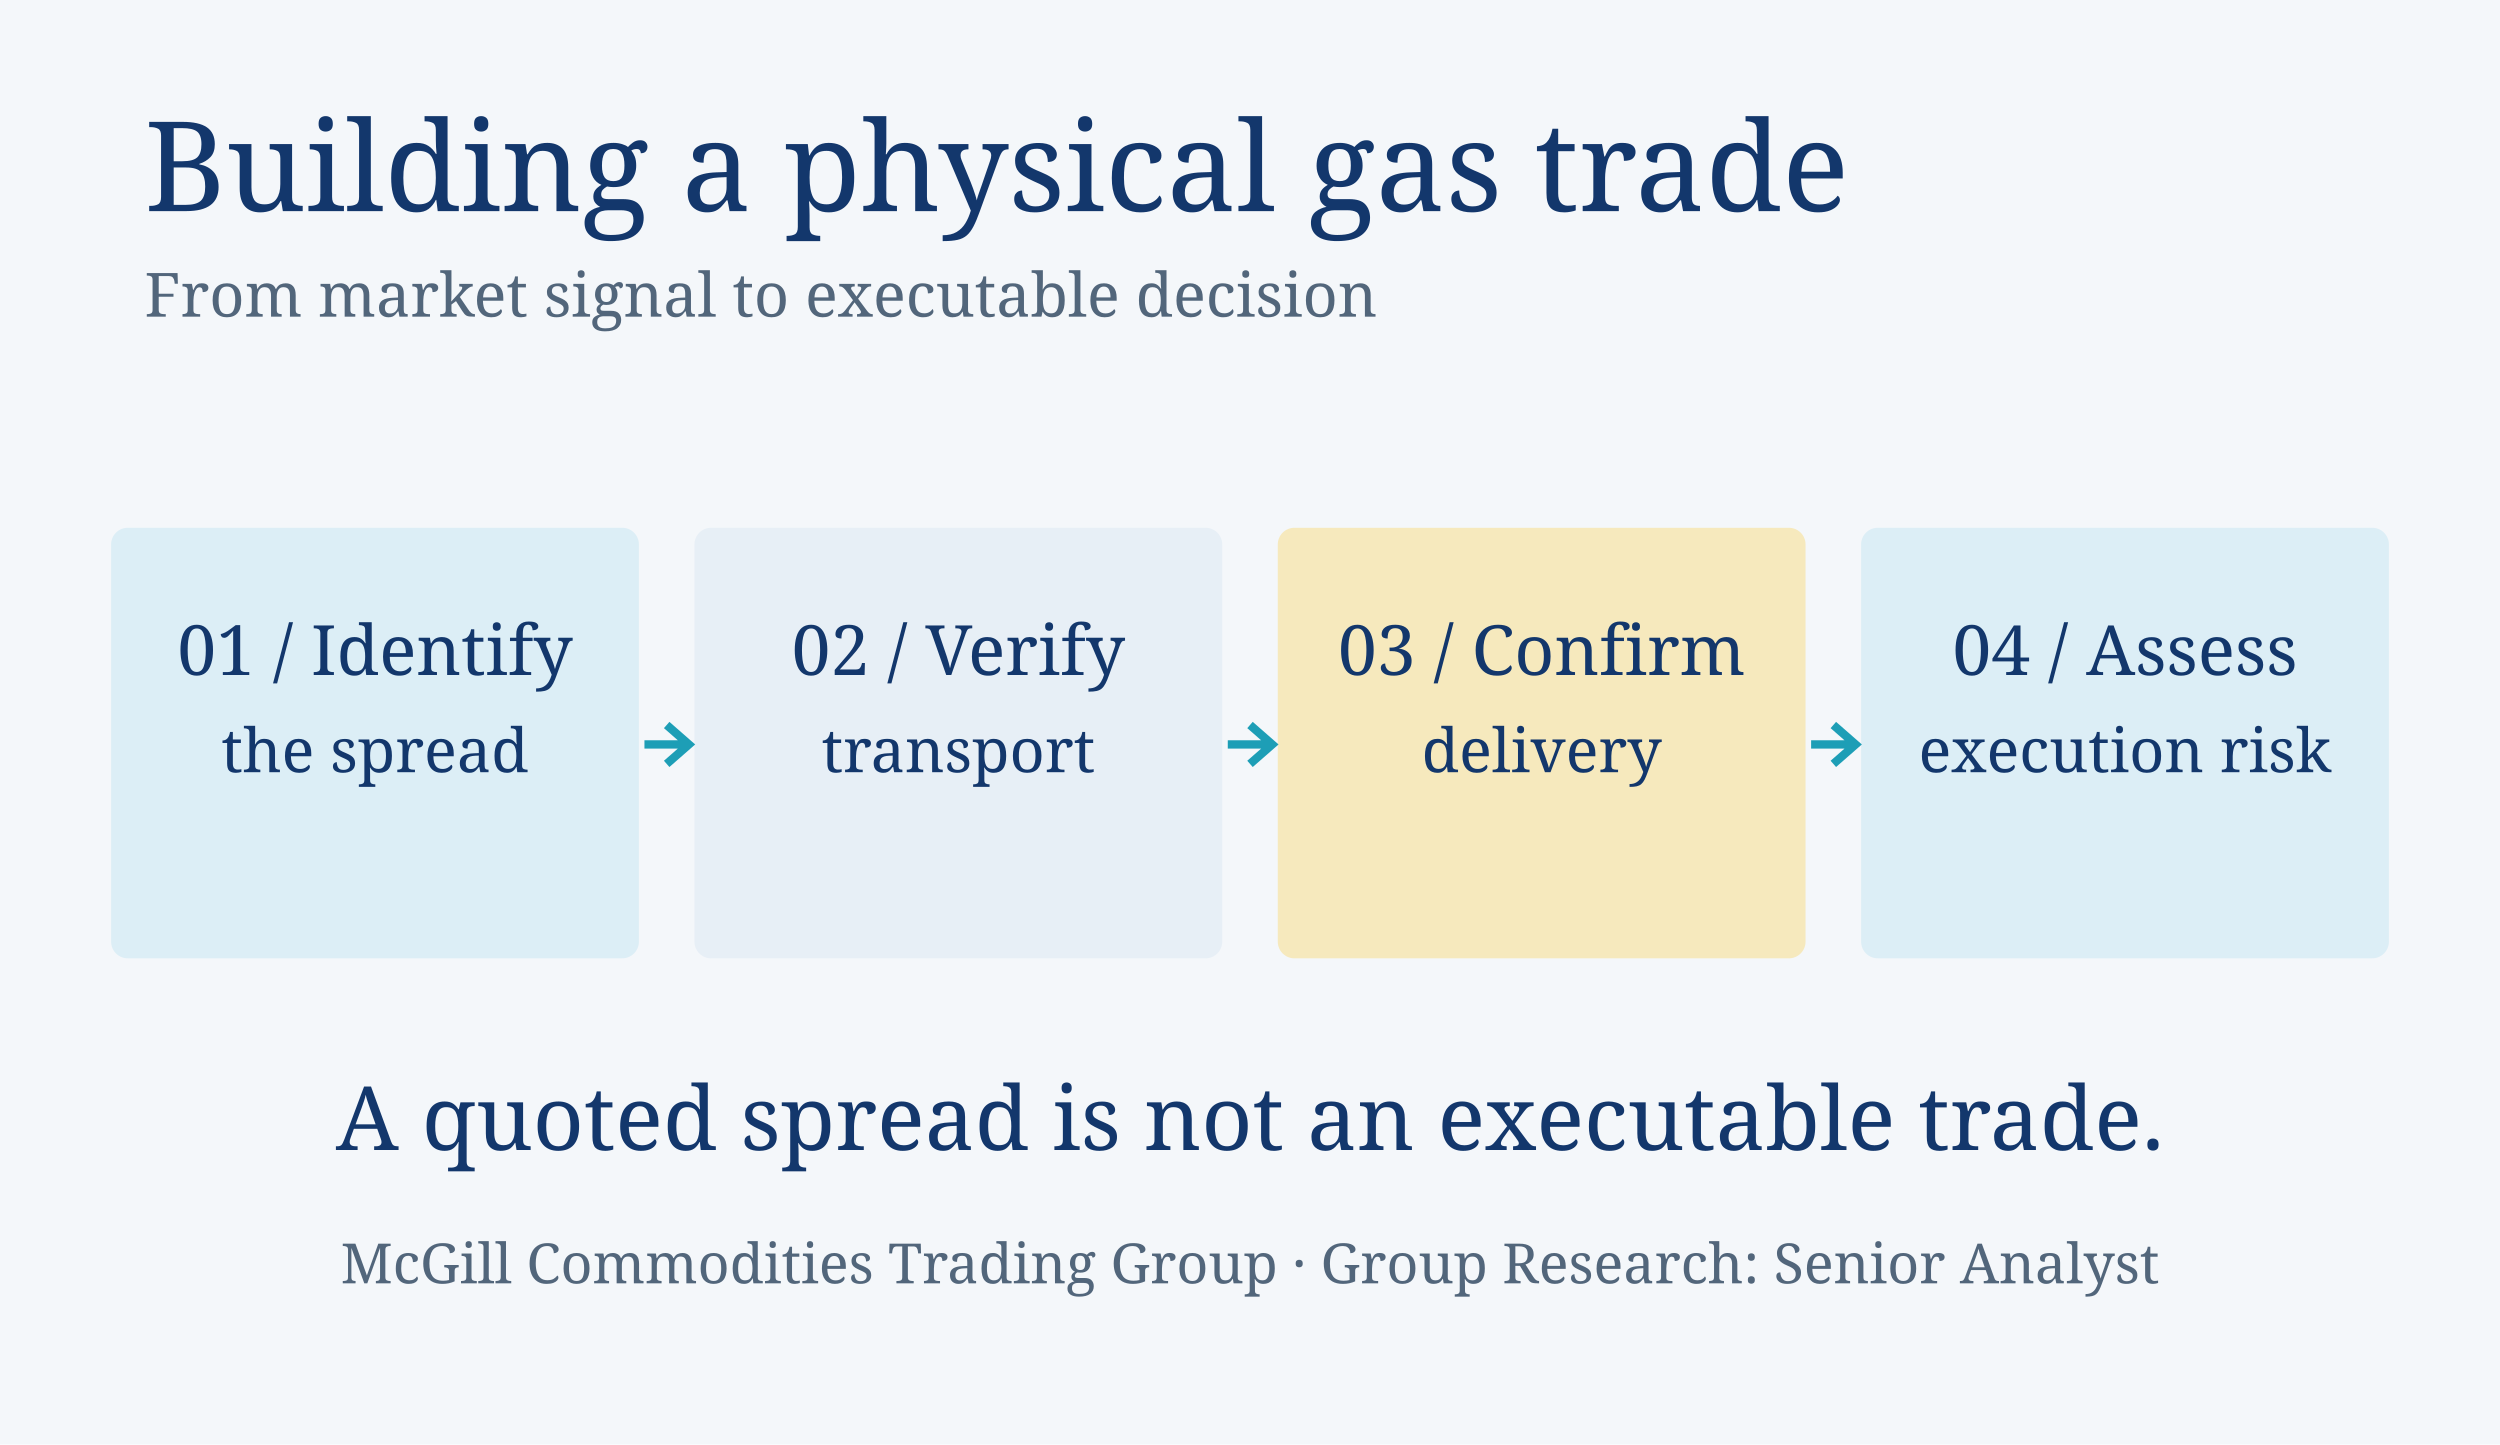
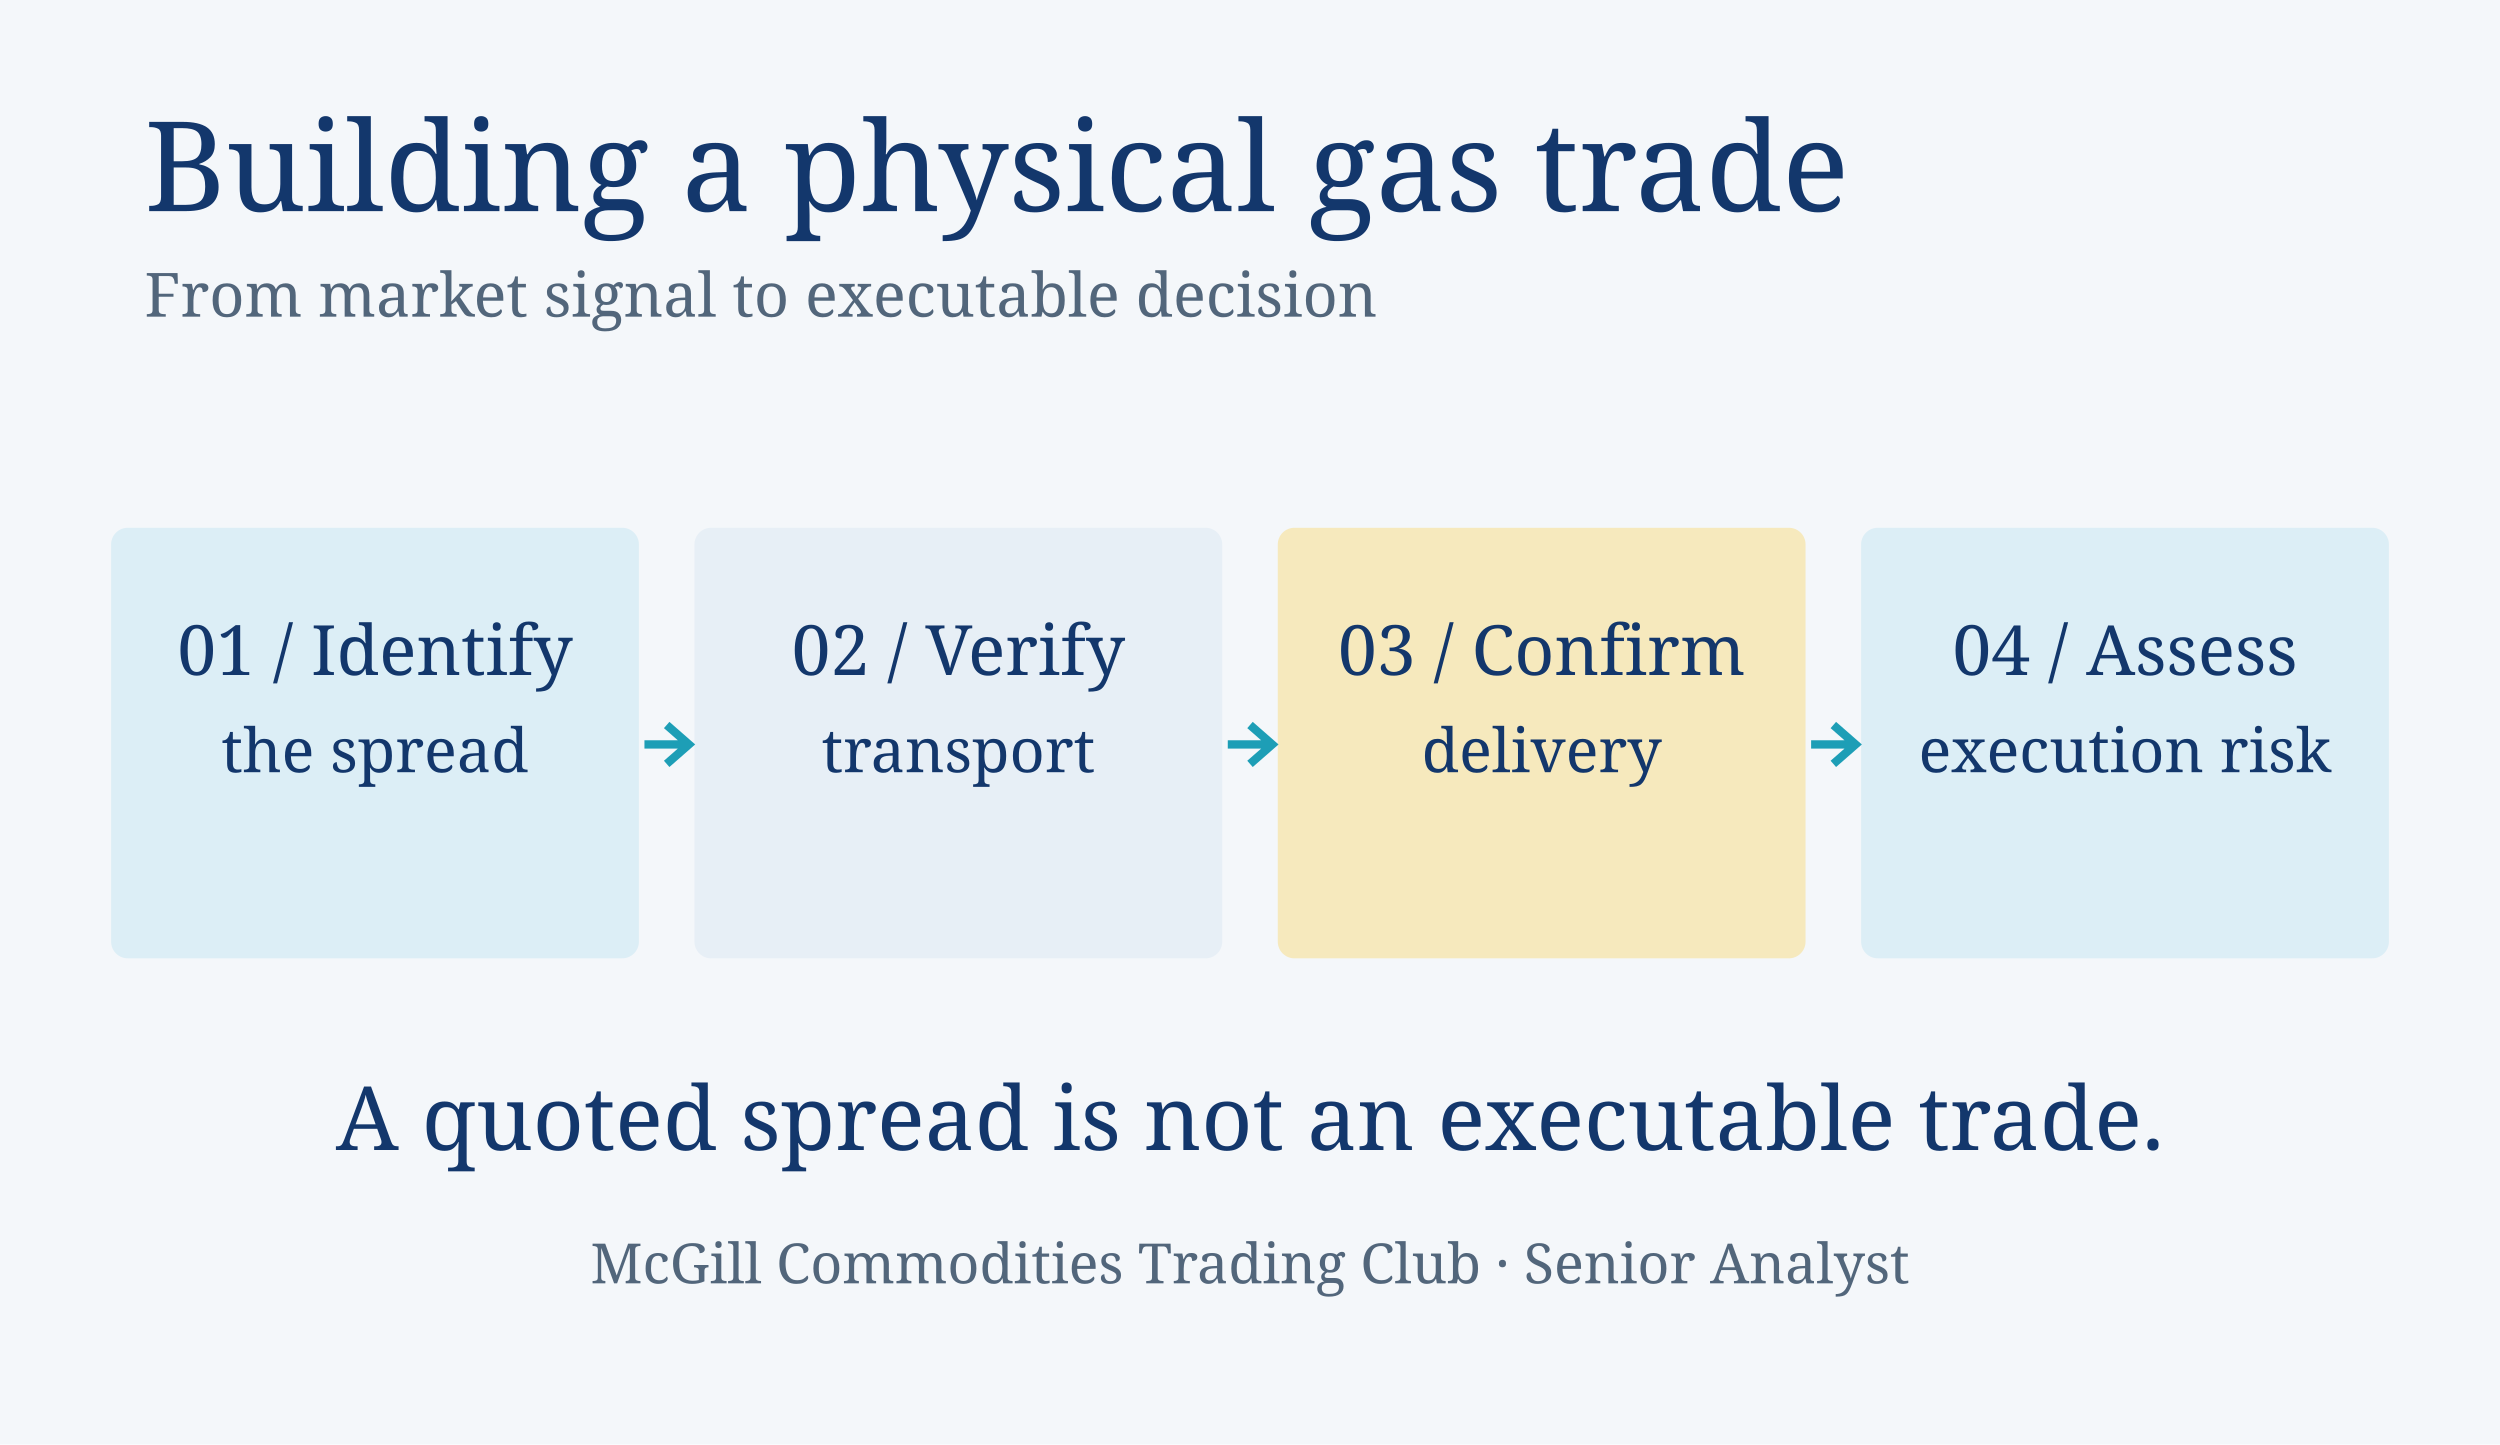
<svg xmlns="http://www.w3.org/2000/svg" viewBox="0 0 900 520" role="img" aria-labelledby="title desc">
  <rect width="900" height="520" fill="#f4f7fa" />
  <text x="52" y="76" font-family="EB Garamond,Georgia,serif" font-size="45" fill="#13376c">Building a physical gas trade</text>
  <text x="52" y="114" font-family="EB Garamond,Georgia,serif" font-size="22" fill="#52667b">From market signal to executable decision</text>
  <g font-family="EB Garamond,Georgia,serif" text-anchor="middle" fill="#13376c">
    <rect x="40" y="190" width="190" height="155" rx="6" fill="#dceef6" />
    <text x="135" y="243" font-size="25">01 / Identify</text>
    <text x="135" y="278" font-size="22">the spread</text>
    <rect x="250" y="190" width="190" height="155" rx="6" fill="#e7eff6" />
    <text x="345" y="243" font-size="25">02 / Verify</text>
    <text x="345" y="278" font-size="22">transport</text>
    <rect x="460" y="190" width="190" height="155" rx="6" fill="#f6e9bd" />
    <text x="555" y="243" font-size="25">03 / Confirm</text>
    <text x="555" y="278" font-size="22">delivery</text>
    <rect x="670" y="190" width="190" height="155" rx="6" fill="#dceef6" />
    <text x="765" y="243" font-size="25">04 / Assess</text>
    <text x="765" y="278" font-size="22">execution risk</text>
  </g>
  <g fill="none" stroke="#1d9eb6" stroke-width="3">
    <path d="M232 268h16m-8 -7 8 7 -8 7" />
    <path d="M442 268h16m-8 -7 8 7 -8 7" />
    <path d="M652 268h16m-8 -7 8 7 -8 7" />
  </g>
  <text x="450" y="414" font-family="EB Garamond,Georgia,serif" text-anchor="middle" font-size="32" fill="#13376c">A quoted spread is not an executable trade.</text>
-   <text x="450" y="462" font-family="EB Garamond,Georgia,serif" text-anchor="middle" font-size="20" fill="#52667b">McGill Commodities Trading Group · Group Research: Senior Analyst</text>
+   <text x="450" y="462" font-family="EB Garamond,Georgia,serif" text-anchor="middle" font-size="20" fill="#52667b">McGill Commodities Trading Club · Senior Analyst</text>
</svg>
